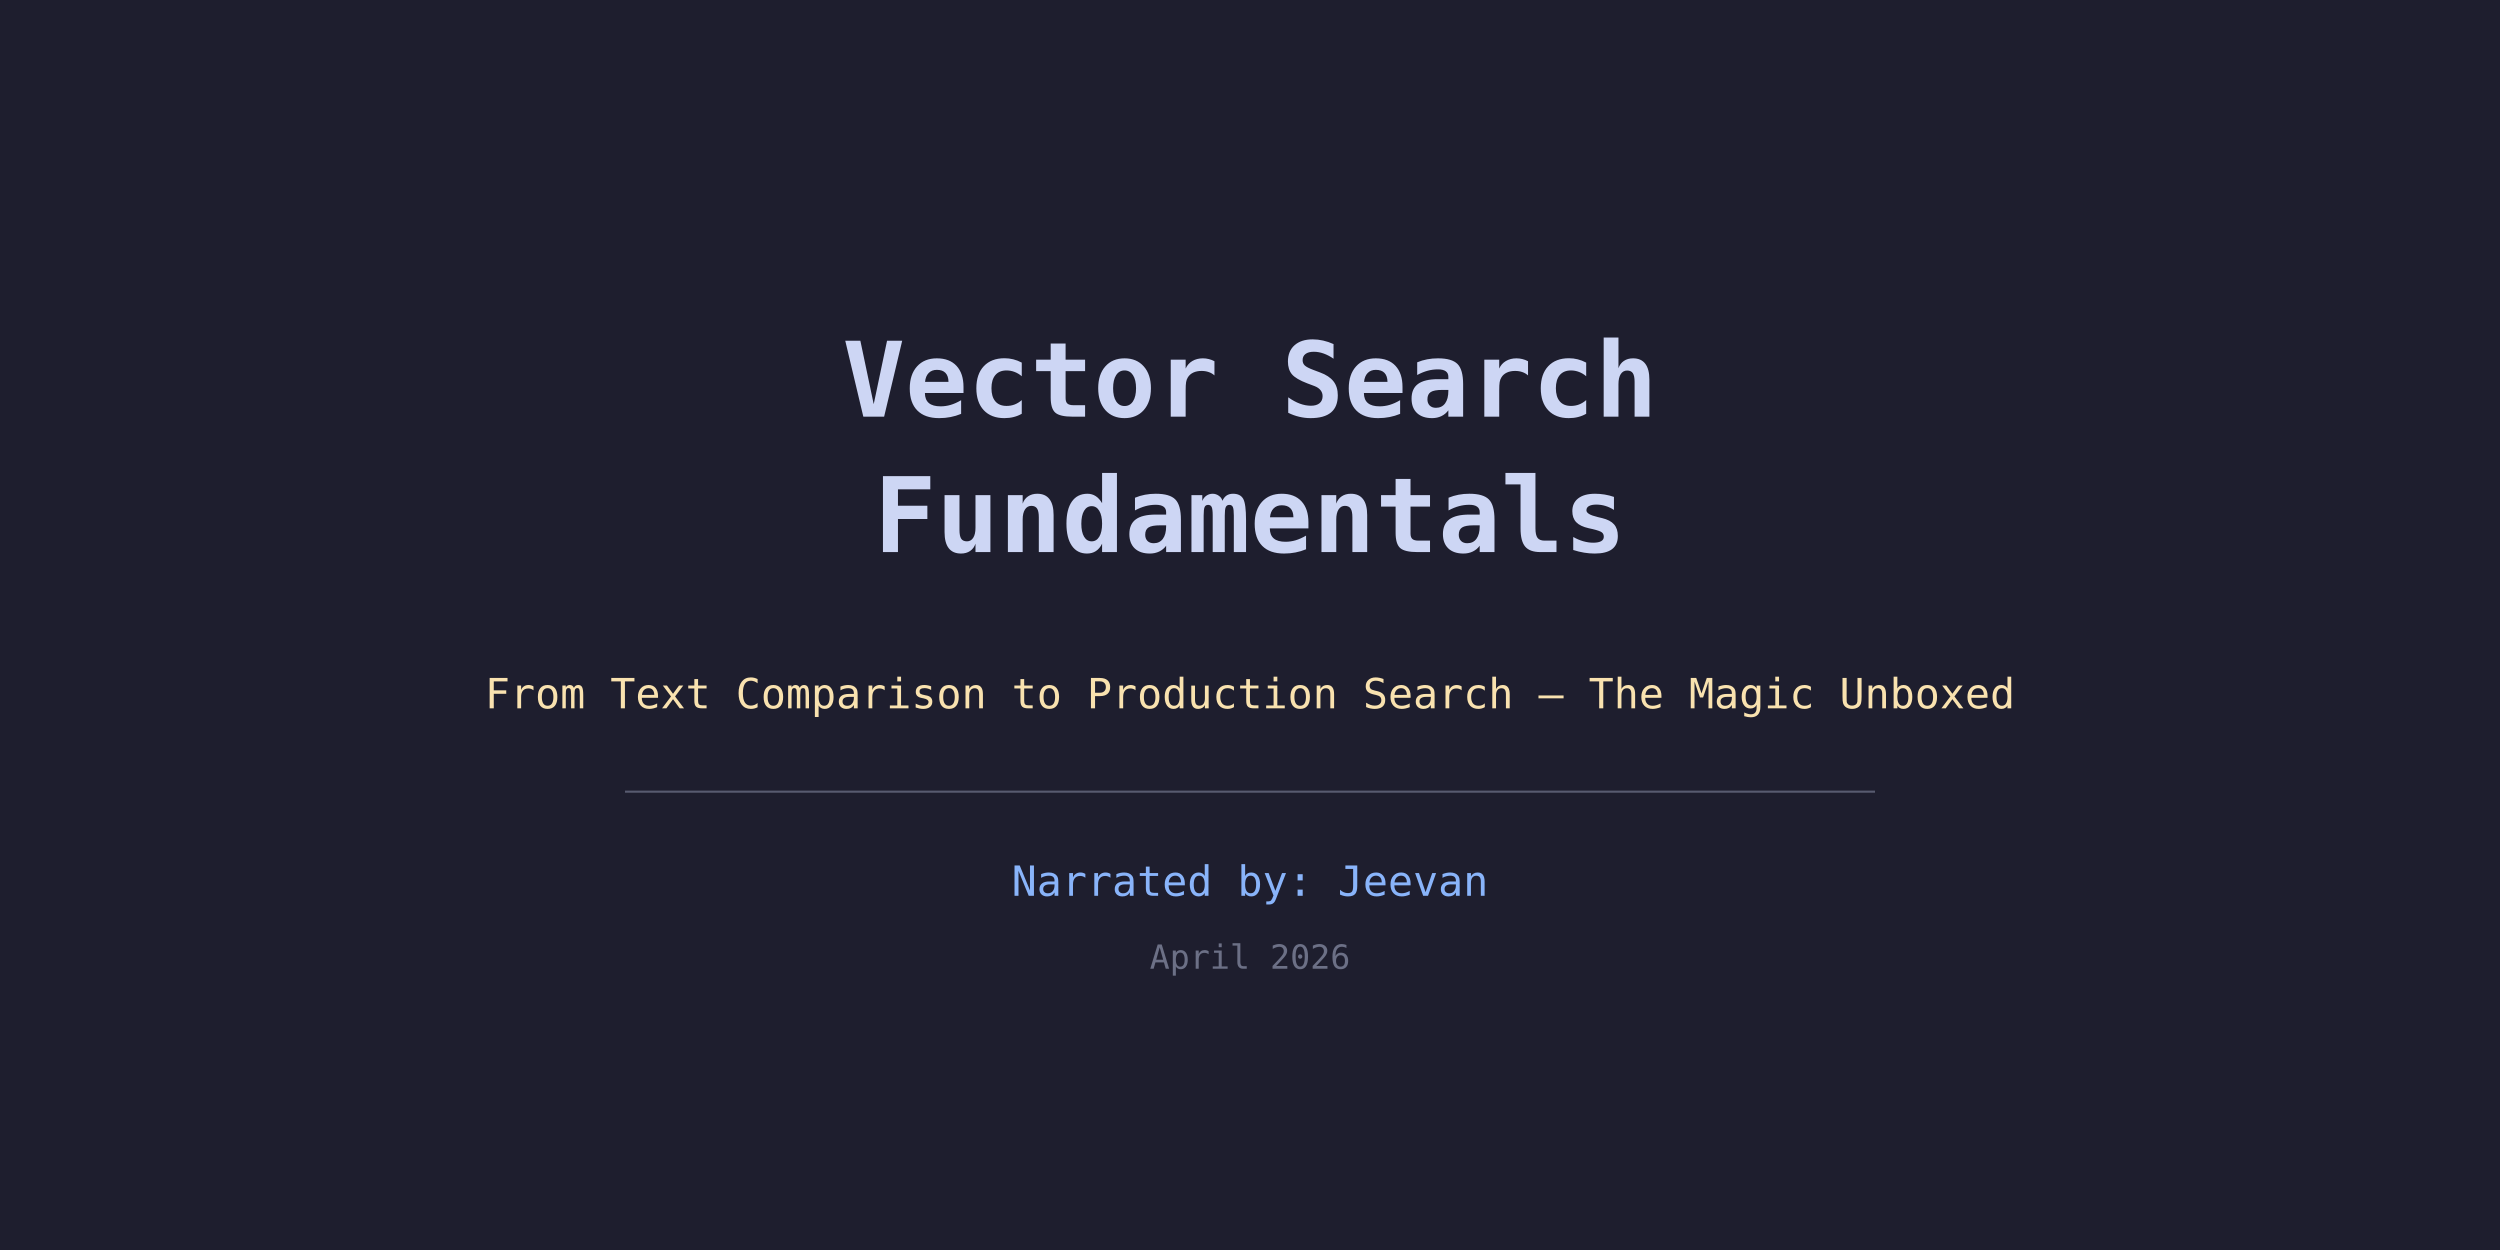
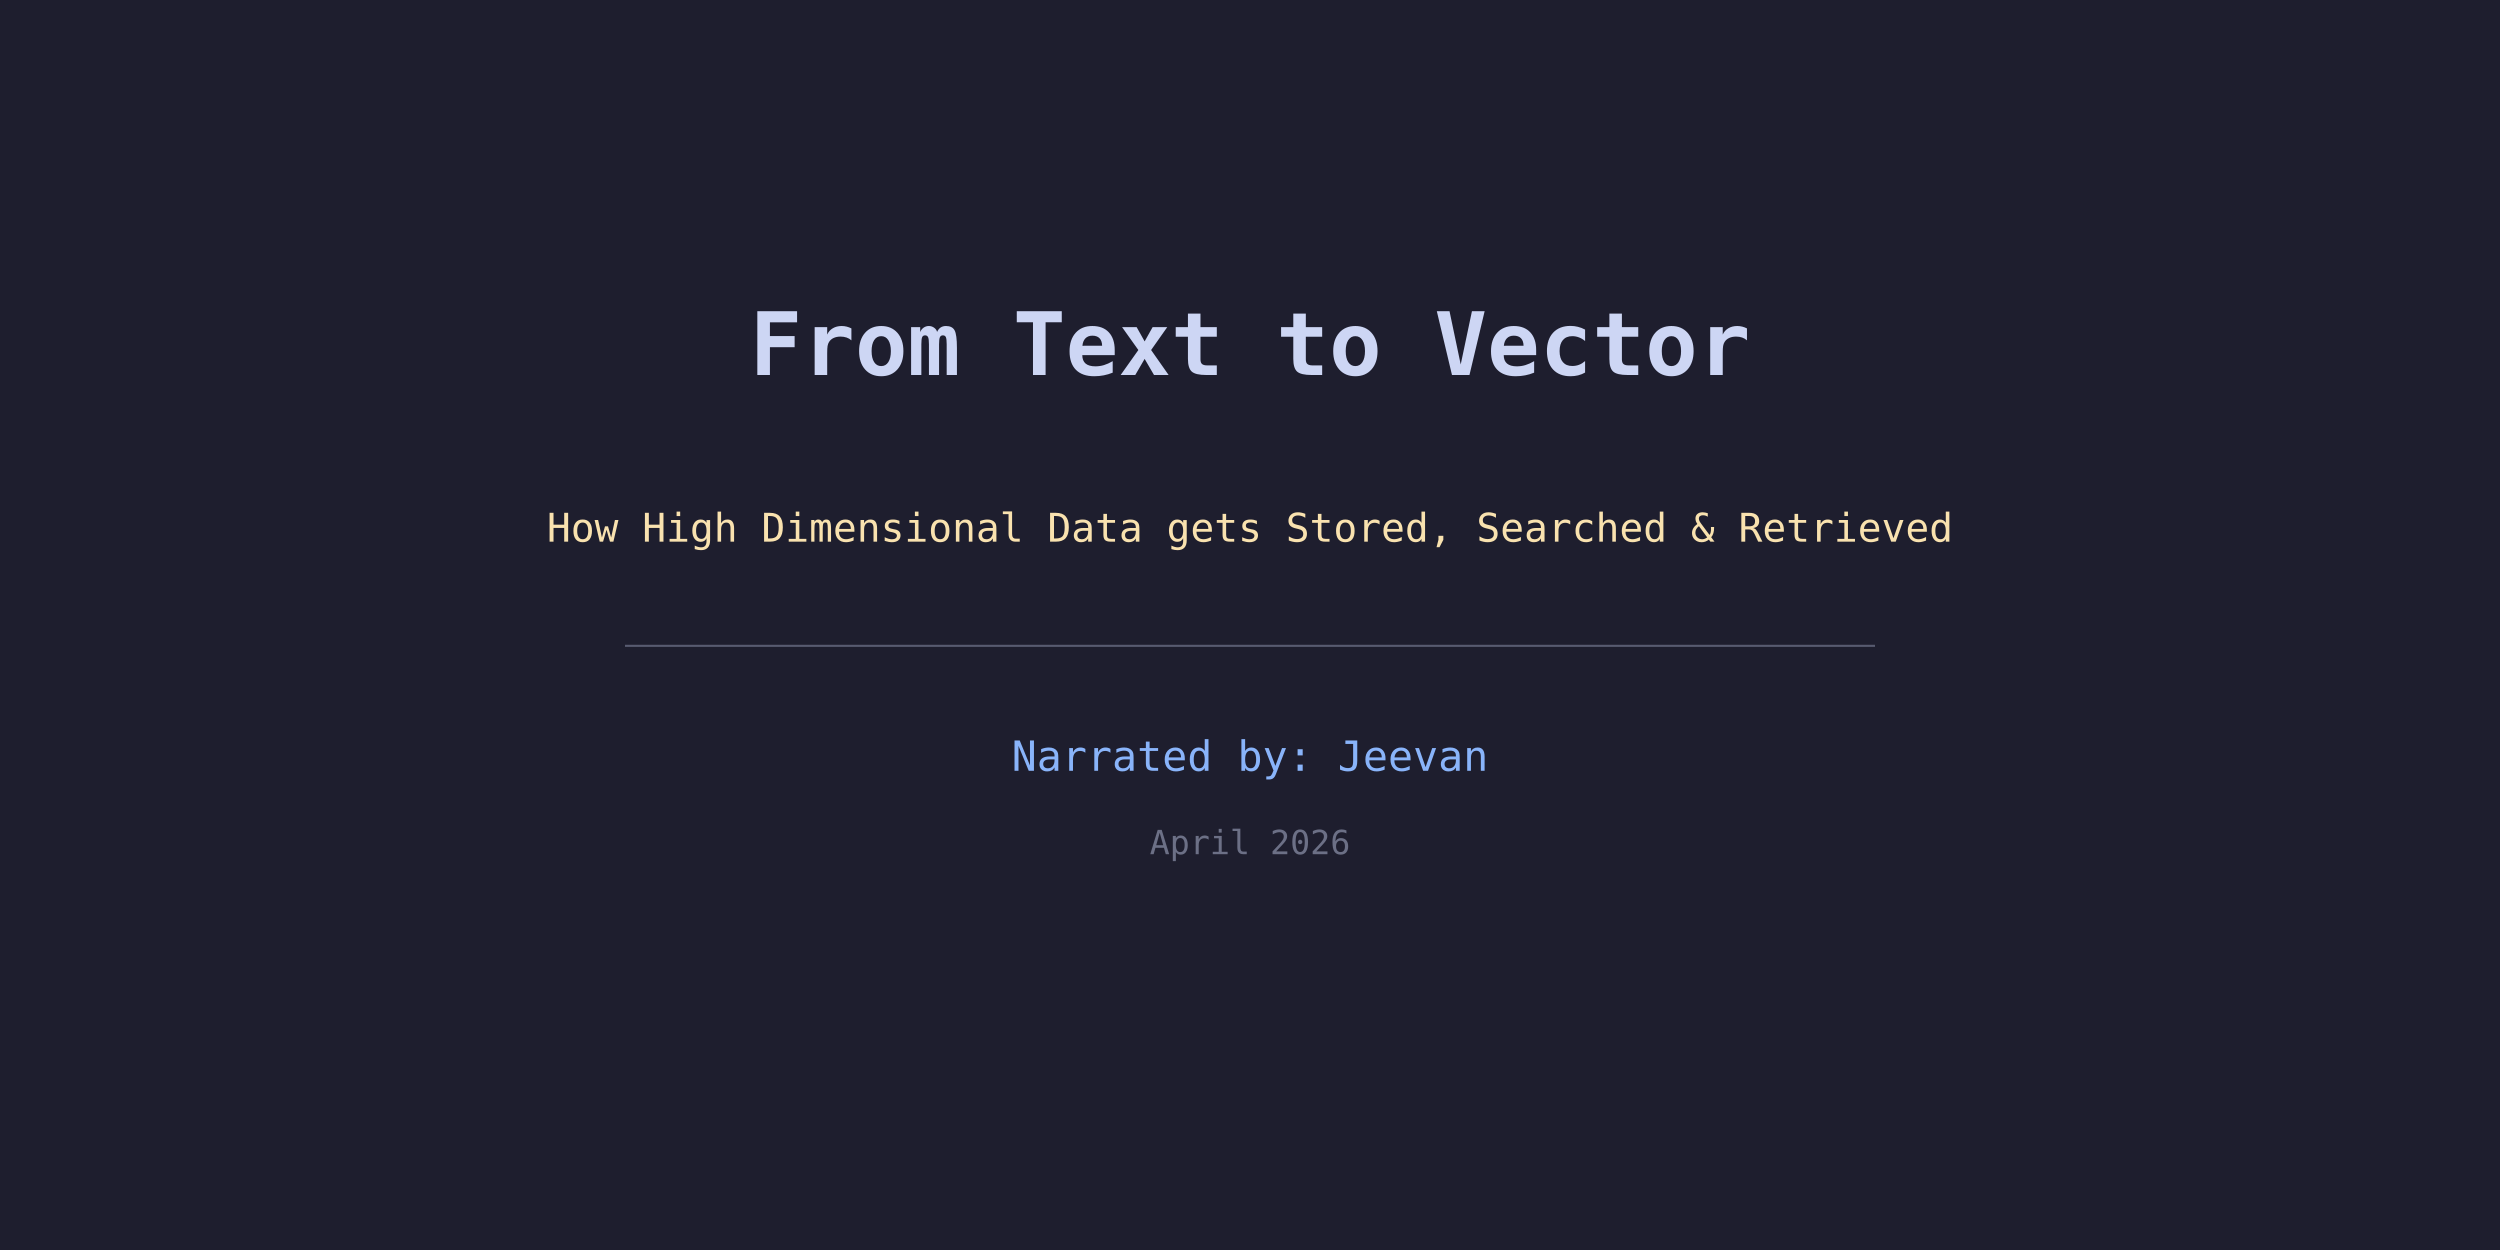
<svg xmlns="http://www.w3.org/2000/svg" viewBox="0 0 1200 600">
  <rect width="1200" height="600" fill="#1e1e2e" />
-   <text x="600" y="200" text-anchor="middle" font-family="monospace" font-size="50" font-weight="bold" fill="#cdd6f4">Vector Search</text>
-   <text x="600" y="265" text-anchor="middle" font-family="monospace" font-size="50" font-weight="bold" fill="#cdd6f4">Fundamentals</text>
-   <text x="600" y="340" text-anchor="middle" font-family="monospace" font-size="20" fill="#f9e2af">From Text Comparison to Production Search — The Magic Unboxed</text>
-   <line x1="300" y1="380" x2="900" y2="380" stroke="#585b70" stroke-width="1" />
-   <text x="600" y="430" text-anchor="middle" font-family="monospace" font-size="20" fill="#89b4fa">Narrated by: Jeevan</text>
-   <text x="600" y="465" text-anchor="middle" font-family="monospace" font-size="16" fill="#6c7086">April 2026</text>
+   <text x="600" y="180" text-anchor="middle" font-family="monospace" font-size="42" font-weight="bold" fill="#cdd6f4">From Text to Vector</text>
+   <text x="600" y="260" text-anchor="middle" font-family="monospace" font-size="19" fill="#f9e2af">How High Dimensional Data gets Stored, Searched &amp; Retrieved</text>
+   <line x1="300" y1="310" x2="900" y2="310" stroke="#585b70" stroke-width="1" />
+   <text x="600" y="370" text-anchor="middle" font-family="monospace" font-size="20" fill="#89b4fa">Narrated by: Jeevan</text>
+   <text x="600" y="410" text-anchor="middle" font-family="monospace" font-size="16" fill="#6c7086">April 2026</text>
</svg>
